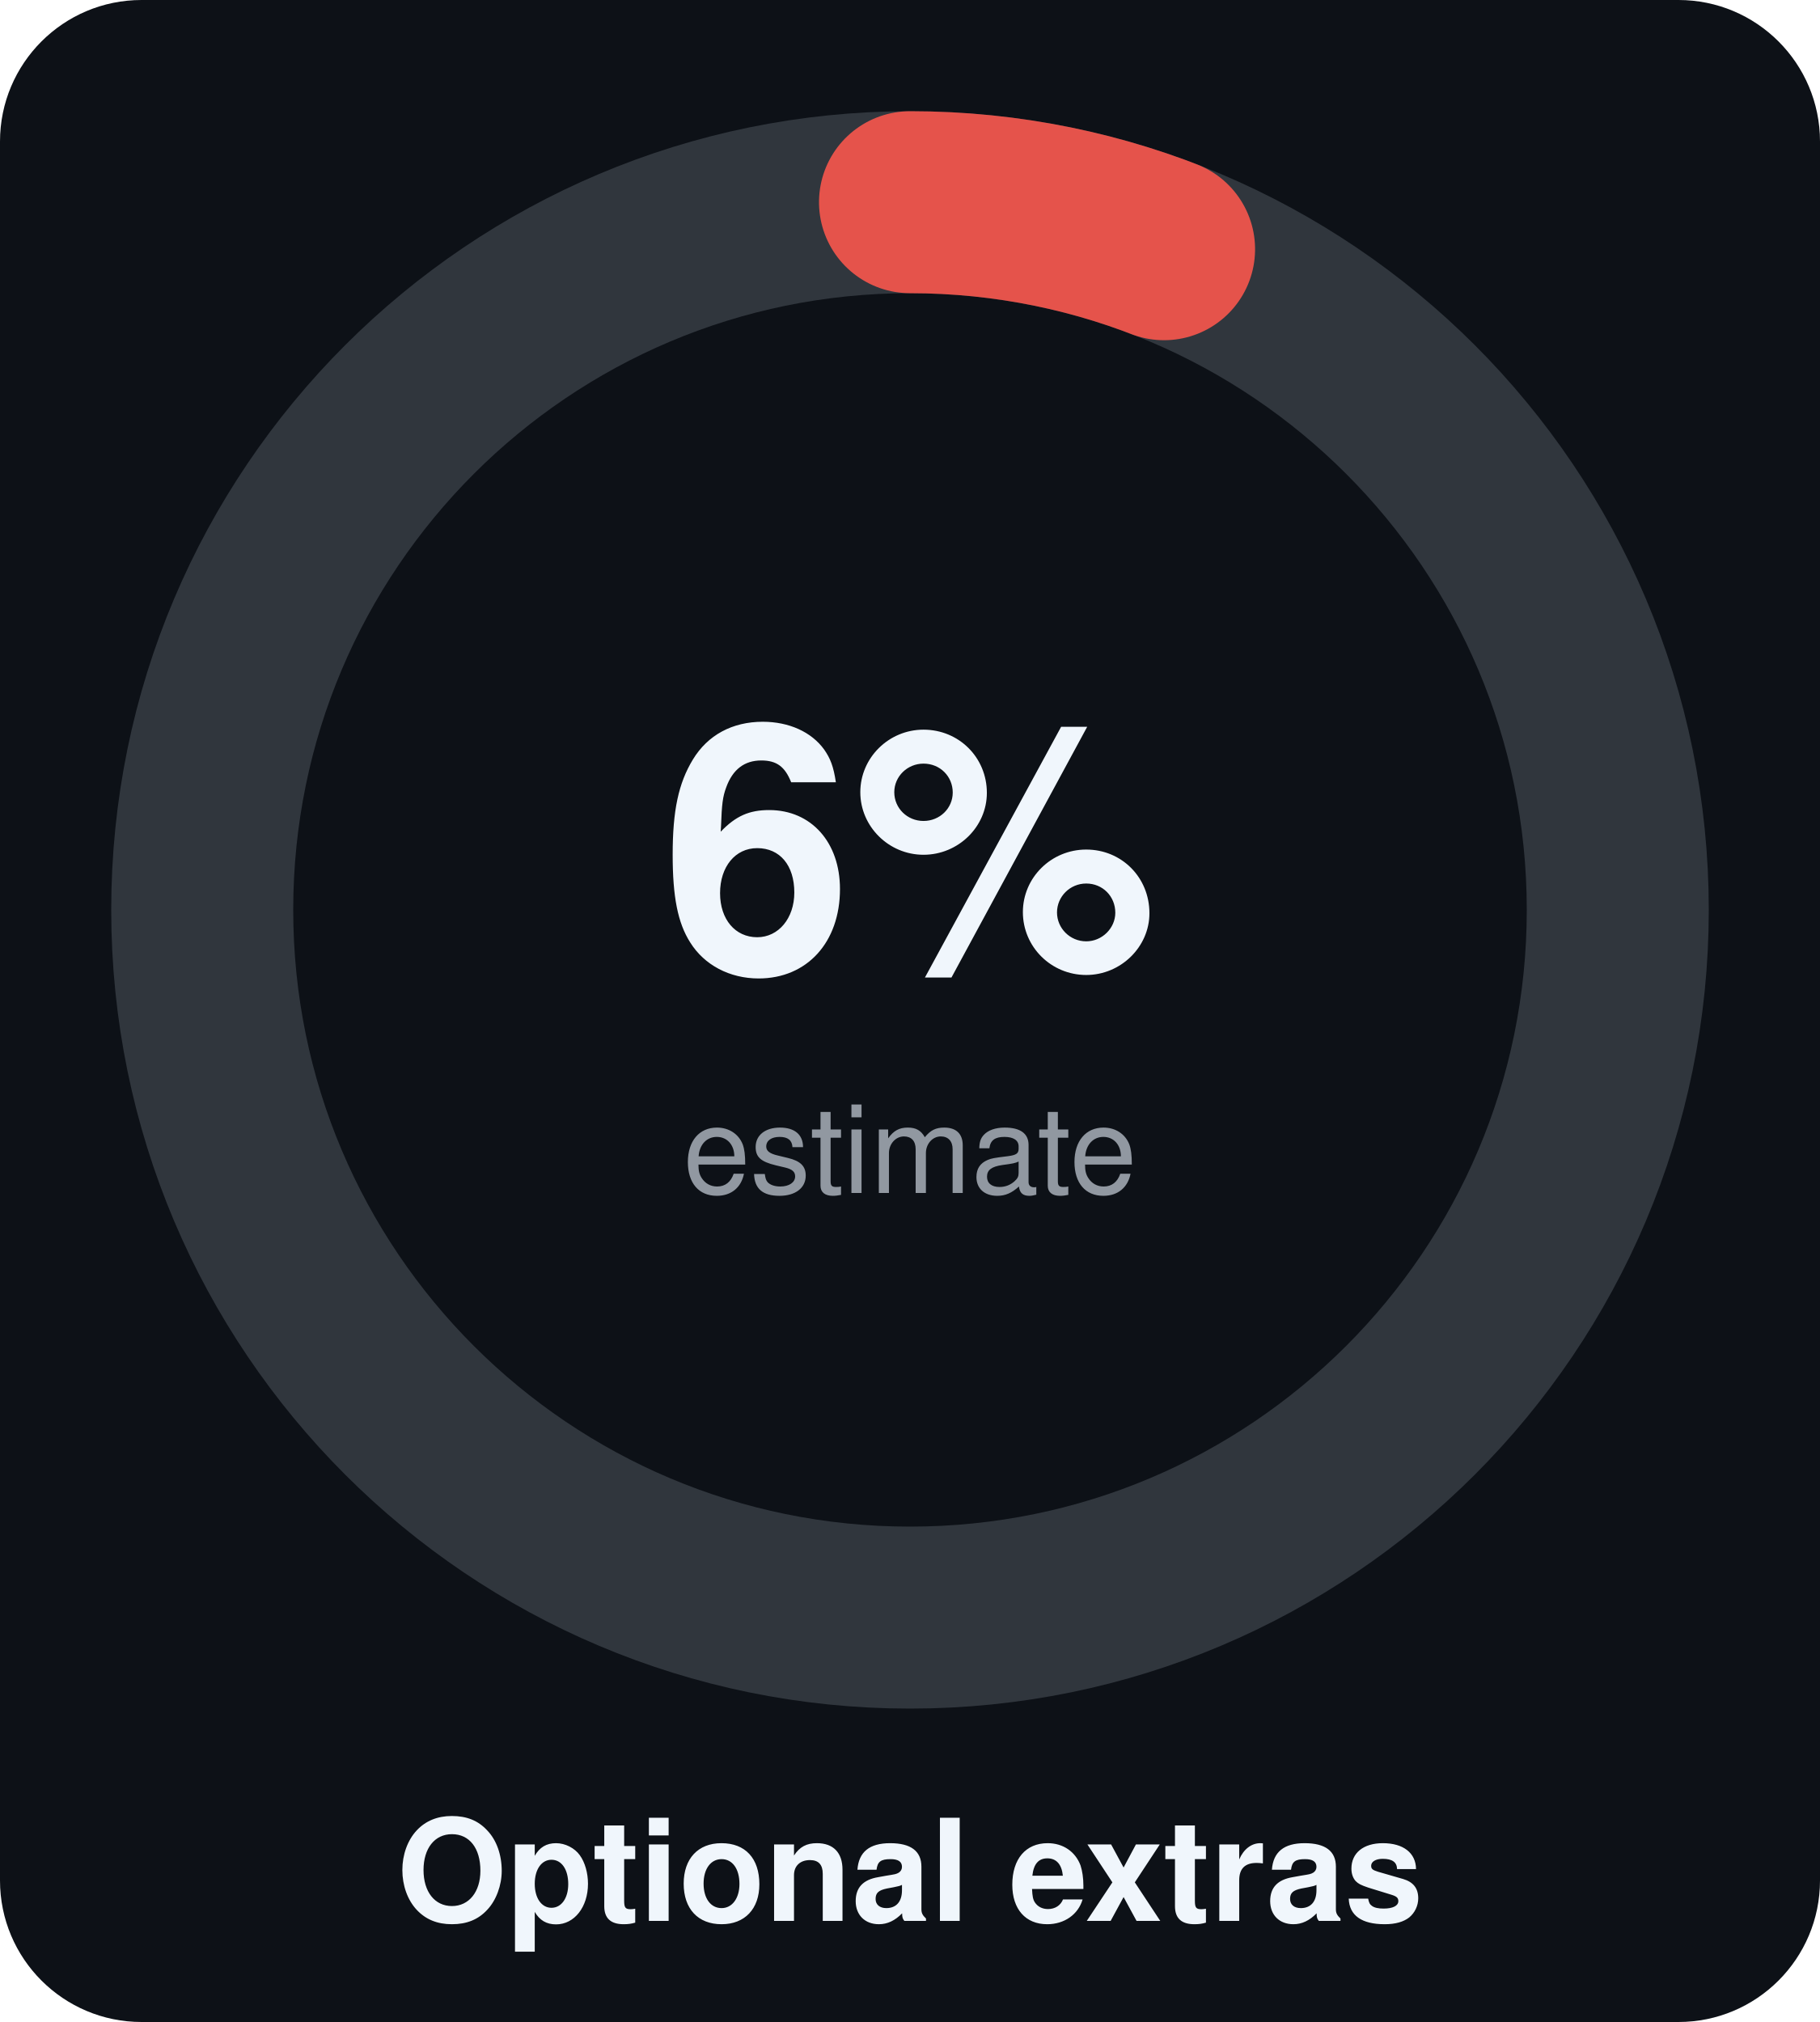
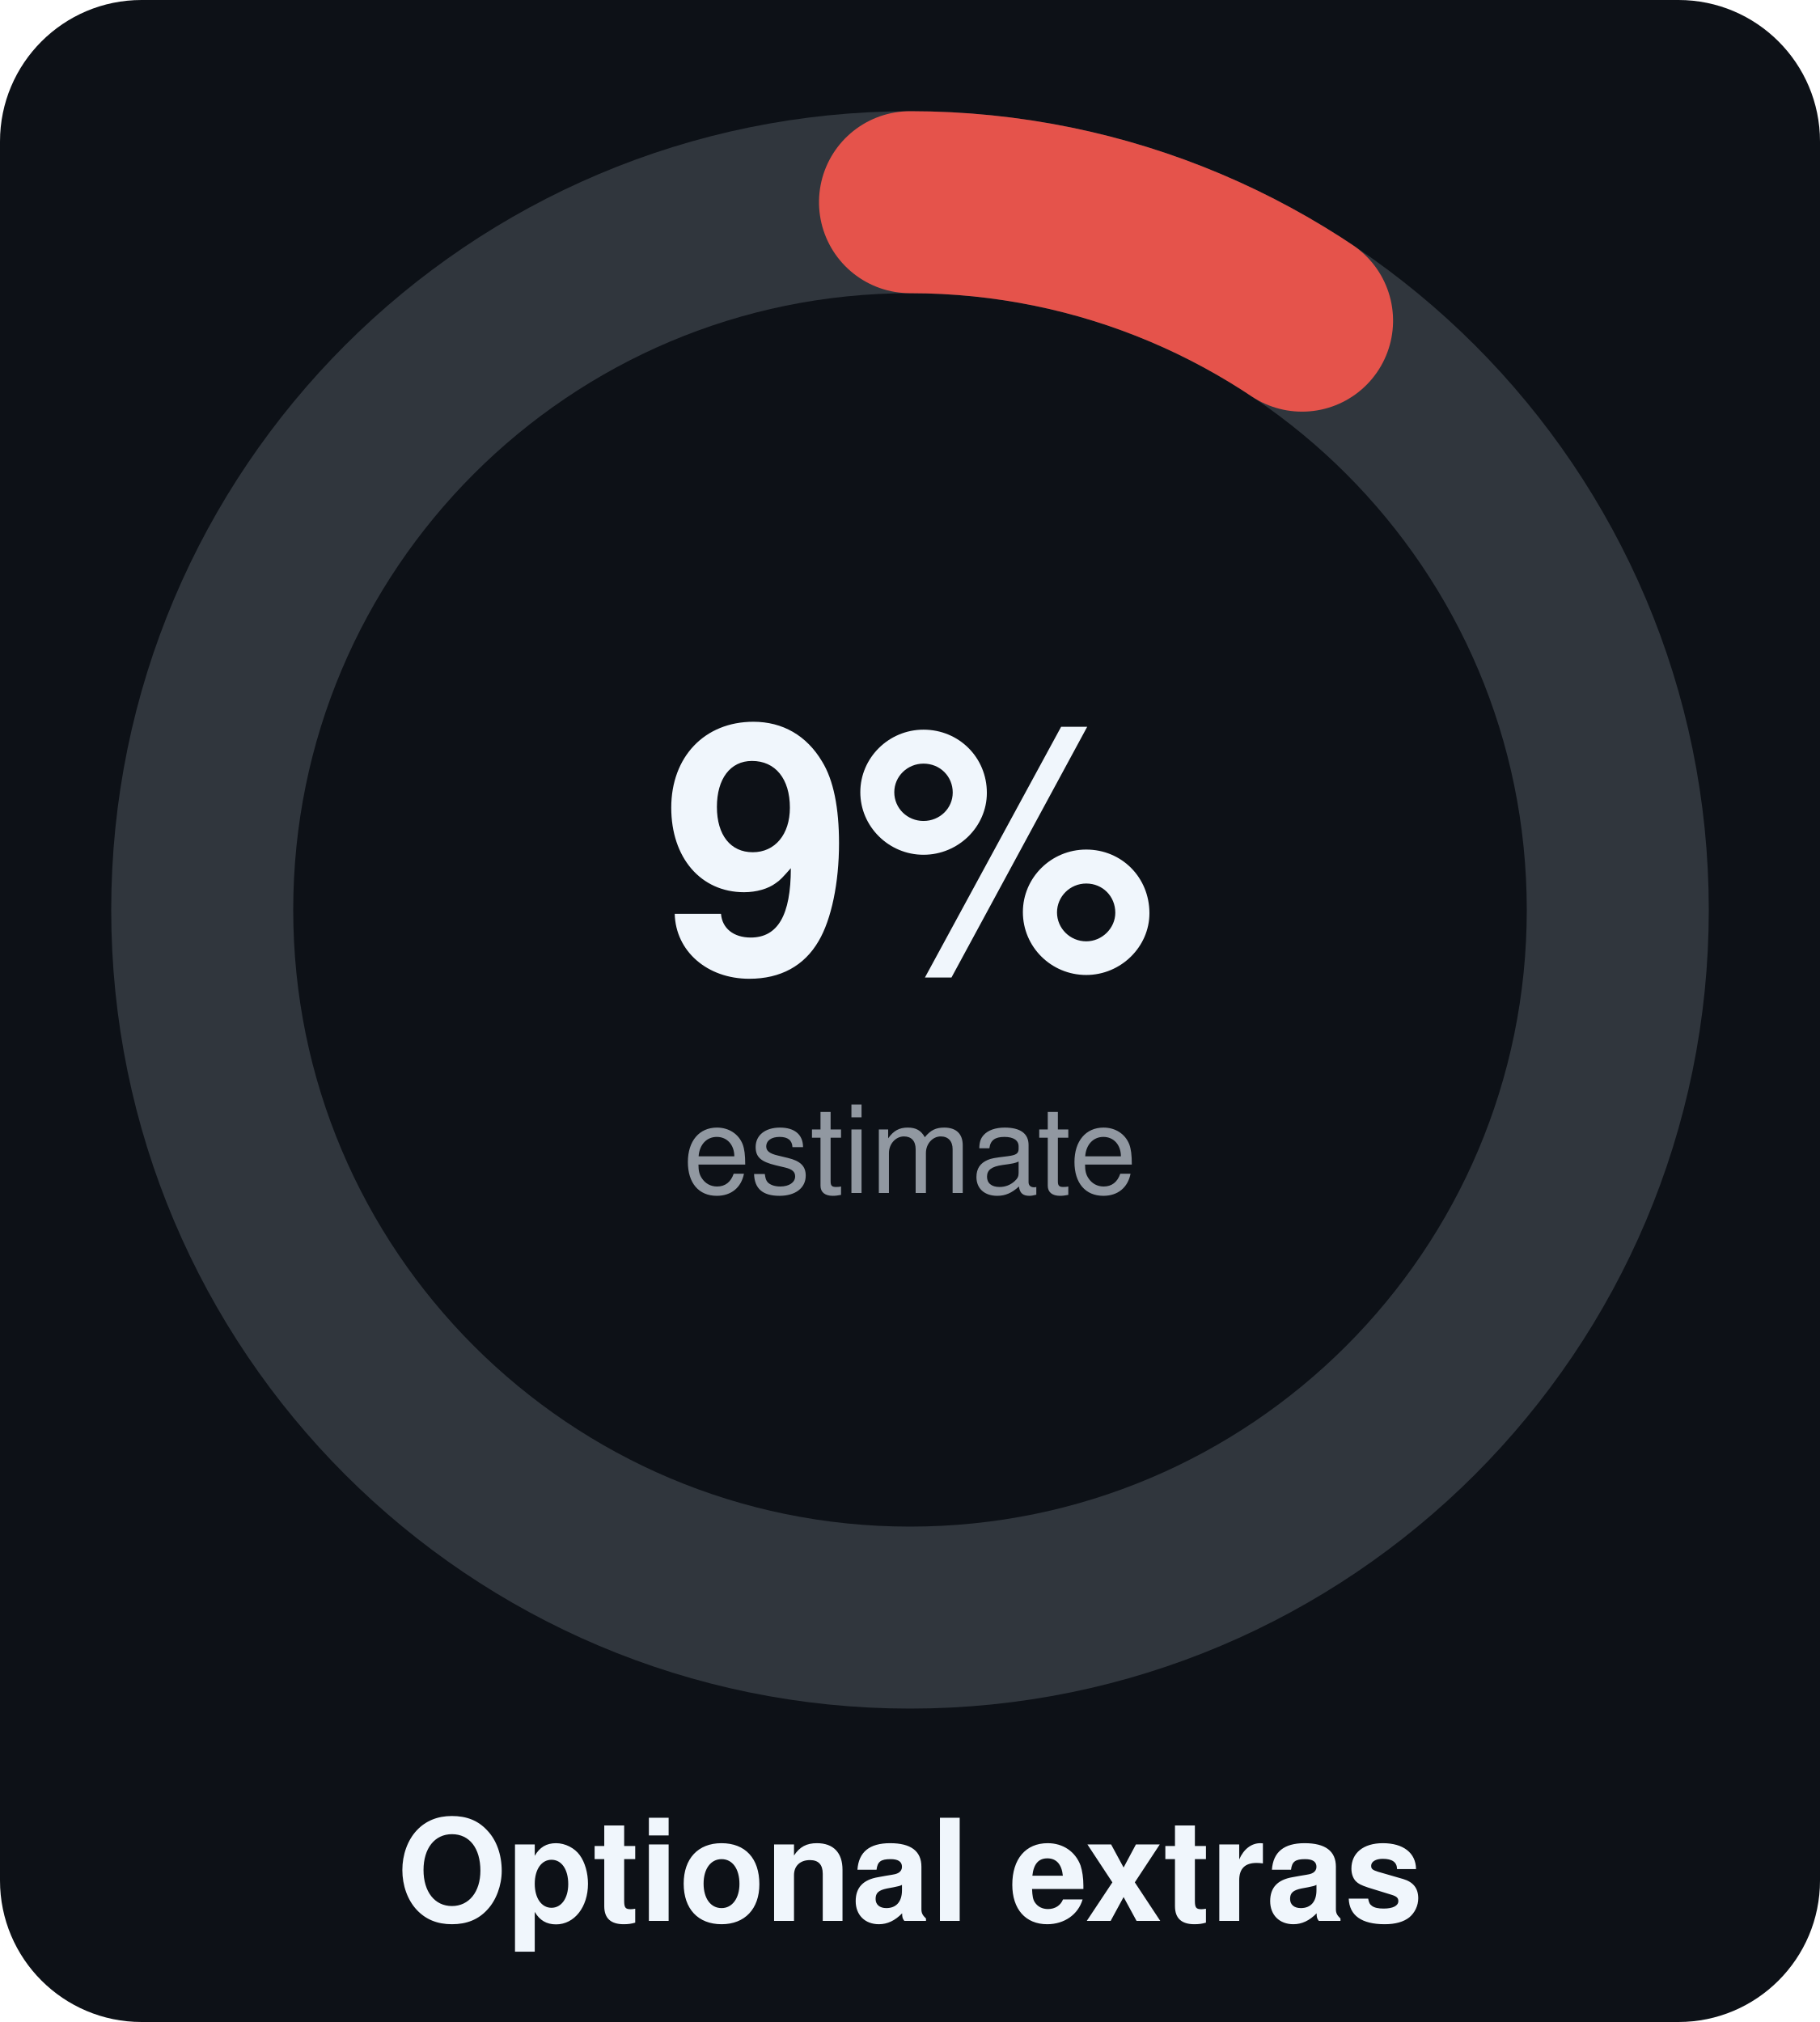
- <svg xmlns="http://www.w3.org/2000/svg" width="180" height="200" viewBox="0 0 180 200" role="img" aria-label="Overall progress estimate 6 percent">
+ <svg xmlns="http://www.w3.org/2000/svg" width="180" height="200" viewBox="0 0 180 200" role="img" aria-label="Overall progress estimate 9 percent">
  <style>.t{fill:#f0f6fc;font-family:Segoe UI,Helvetica,Arial,sans-serif}.m{fill:#9198a1;font-family:Segoe UI,Helvetica,Arial,sans-serif}</style>
  <rect width="180" height="200" rx="14" fill="#0d1117" />
  <circle cx="90" cy="90" r="70" fill="none" stroke="#30363d" stroke-width="18" />
-   <circle cx="90" cy="90" r="70" fill="none" stroke="#e5534b" stroke-width="18" stroke-linecap="round" stroke-dasharray="25.7 439.8" transform="rotate(-90 90 90)" />
-   <text class="t" x="90" y="96" text-anchor="middle" font-size="34" font-weight="700">6%</text>
+   <circle cx="90" cy="90" r="70" fill="none" stroke="#e5534b" stroke-width="18" stroke-linecap="round" stroke-dasharray="41.1 439.8" transform="rotate(-90 90 90)" />
+   <text class="t" x="90" y="96" text-anchor="middle" font-size="34" font-weight="700">9%</text>
  <text class="m" x="90" y="118" text-anchor="middle" font-size="12">estimate</text>
  <text class="t" x="90" y="190" text-anchor="middle" font-size="14" font-weight="600">Optional extras</text>
</svg>
